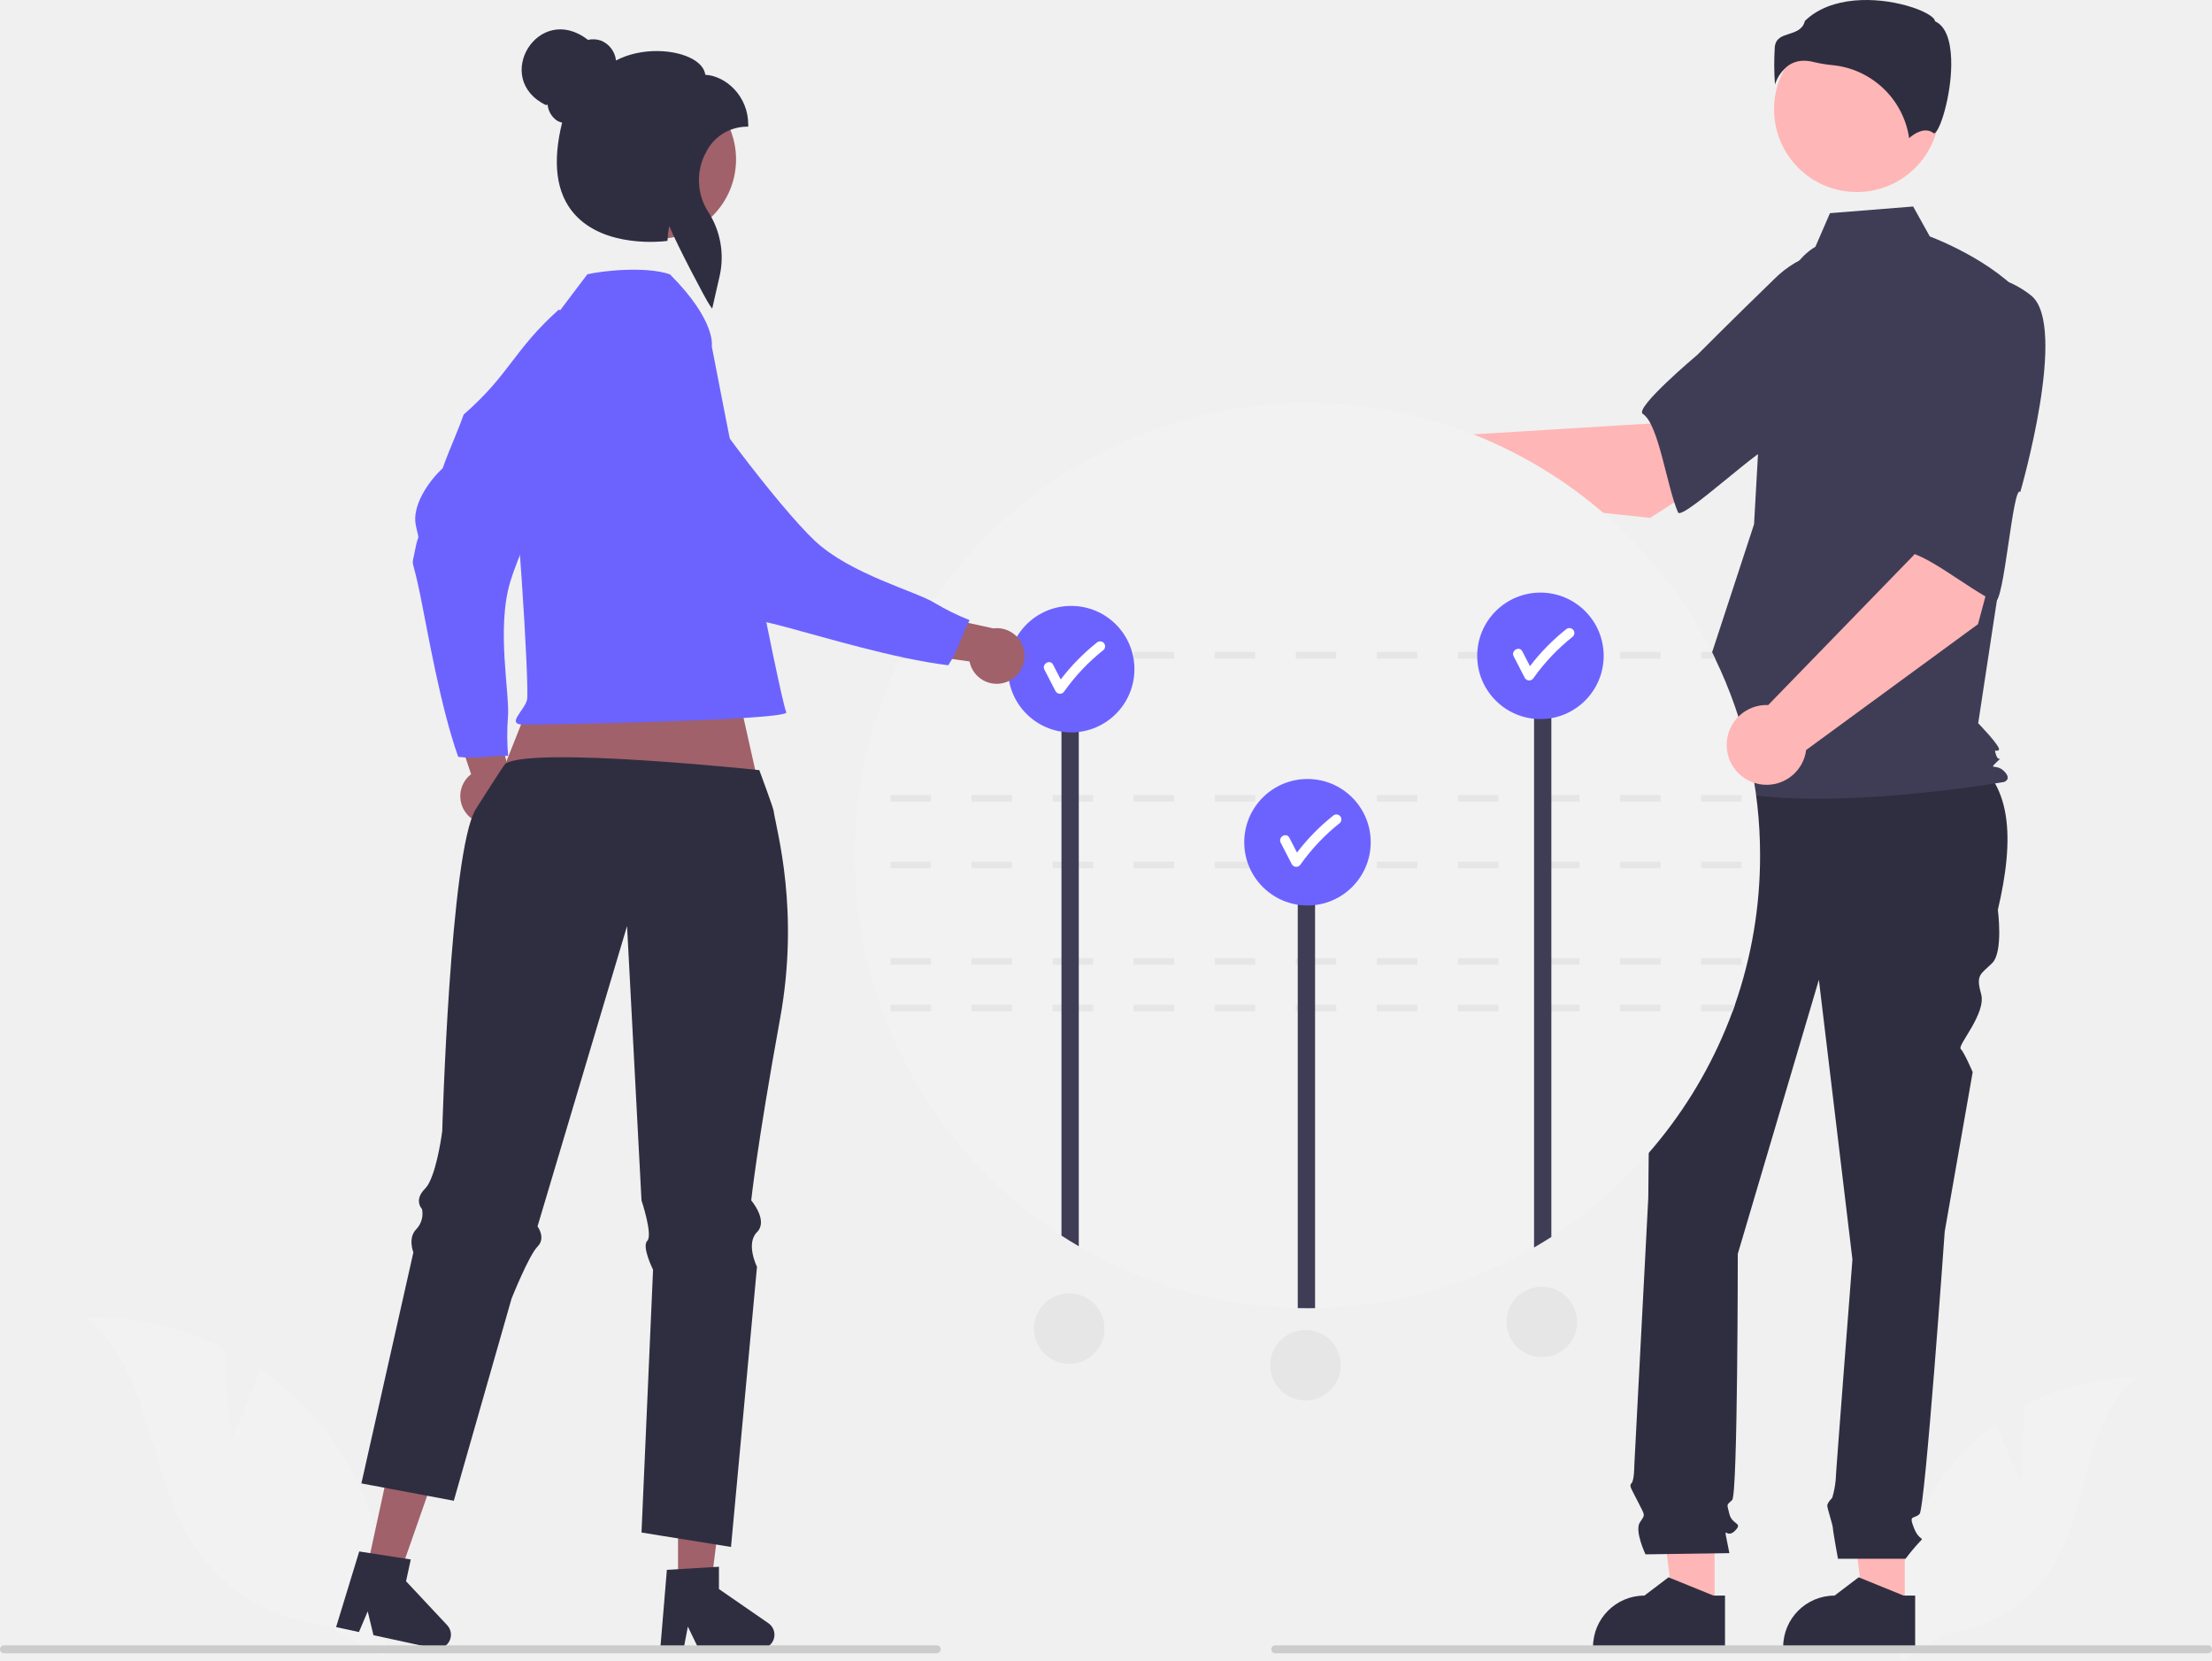
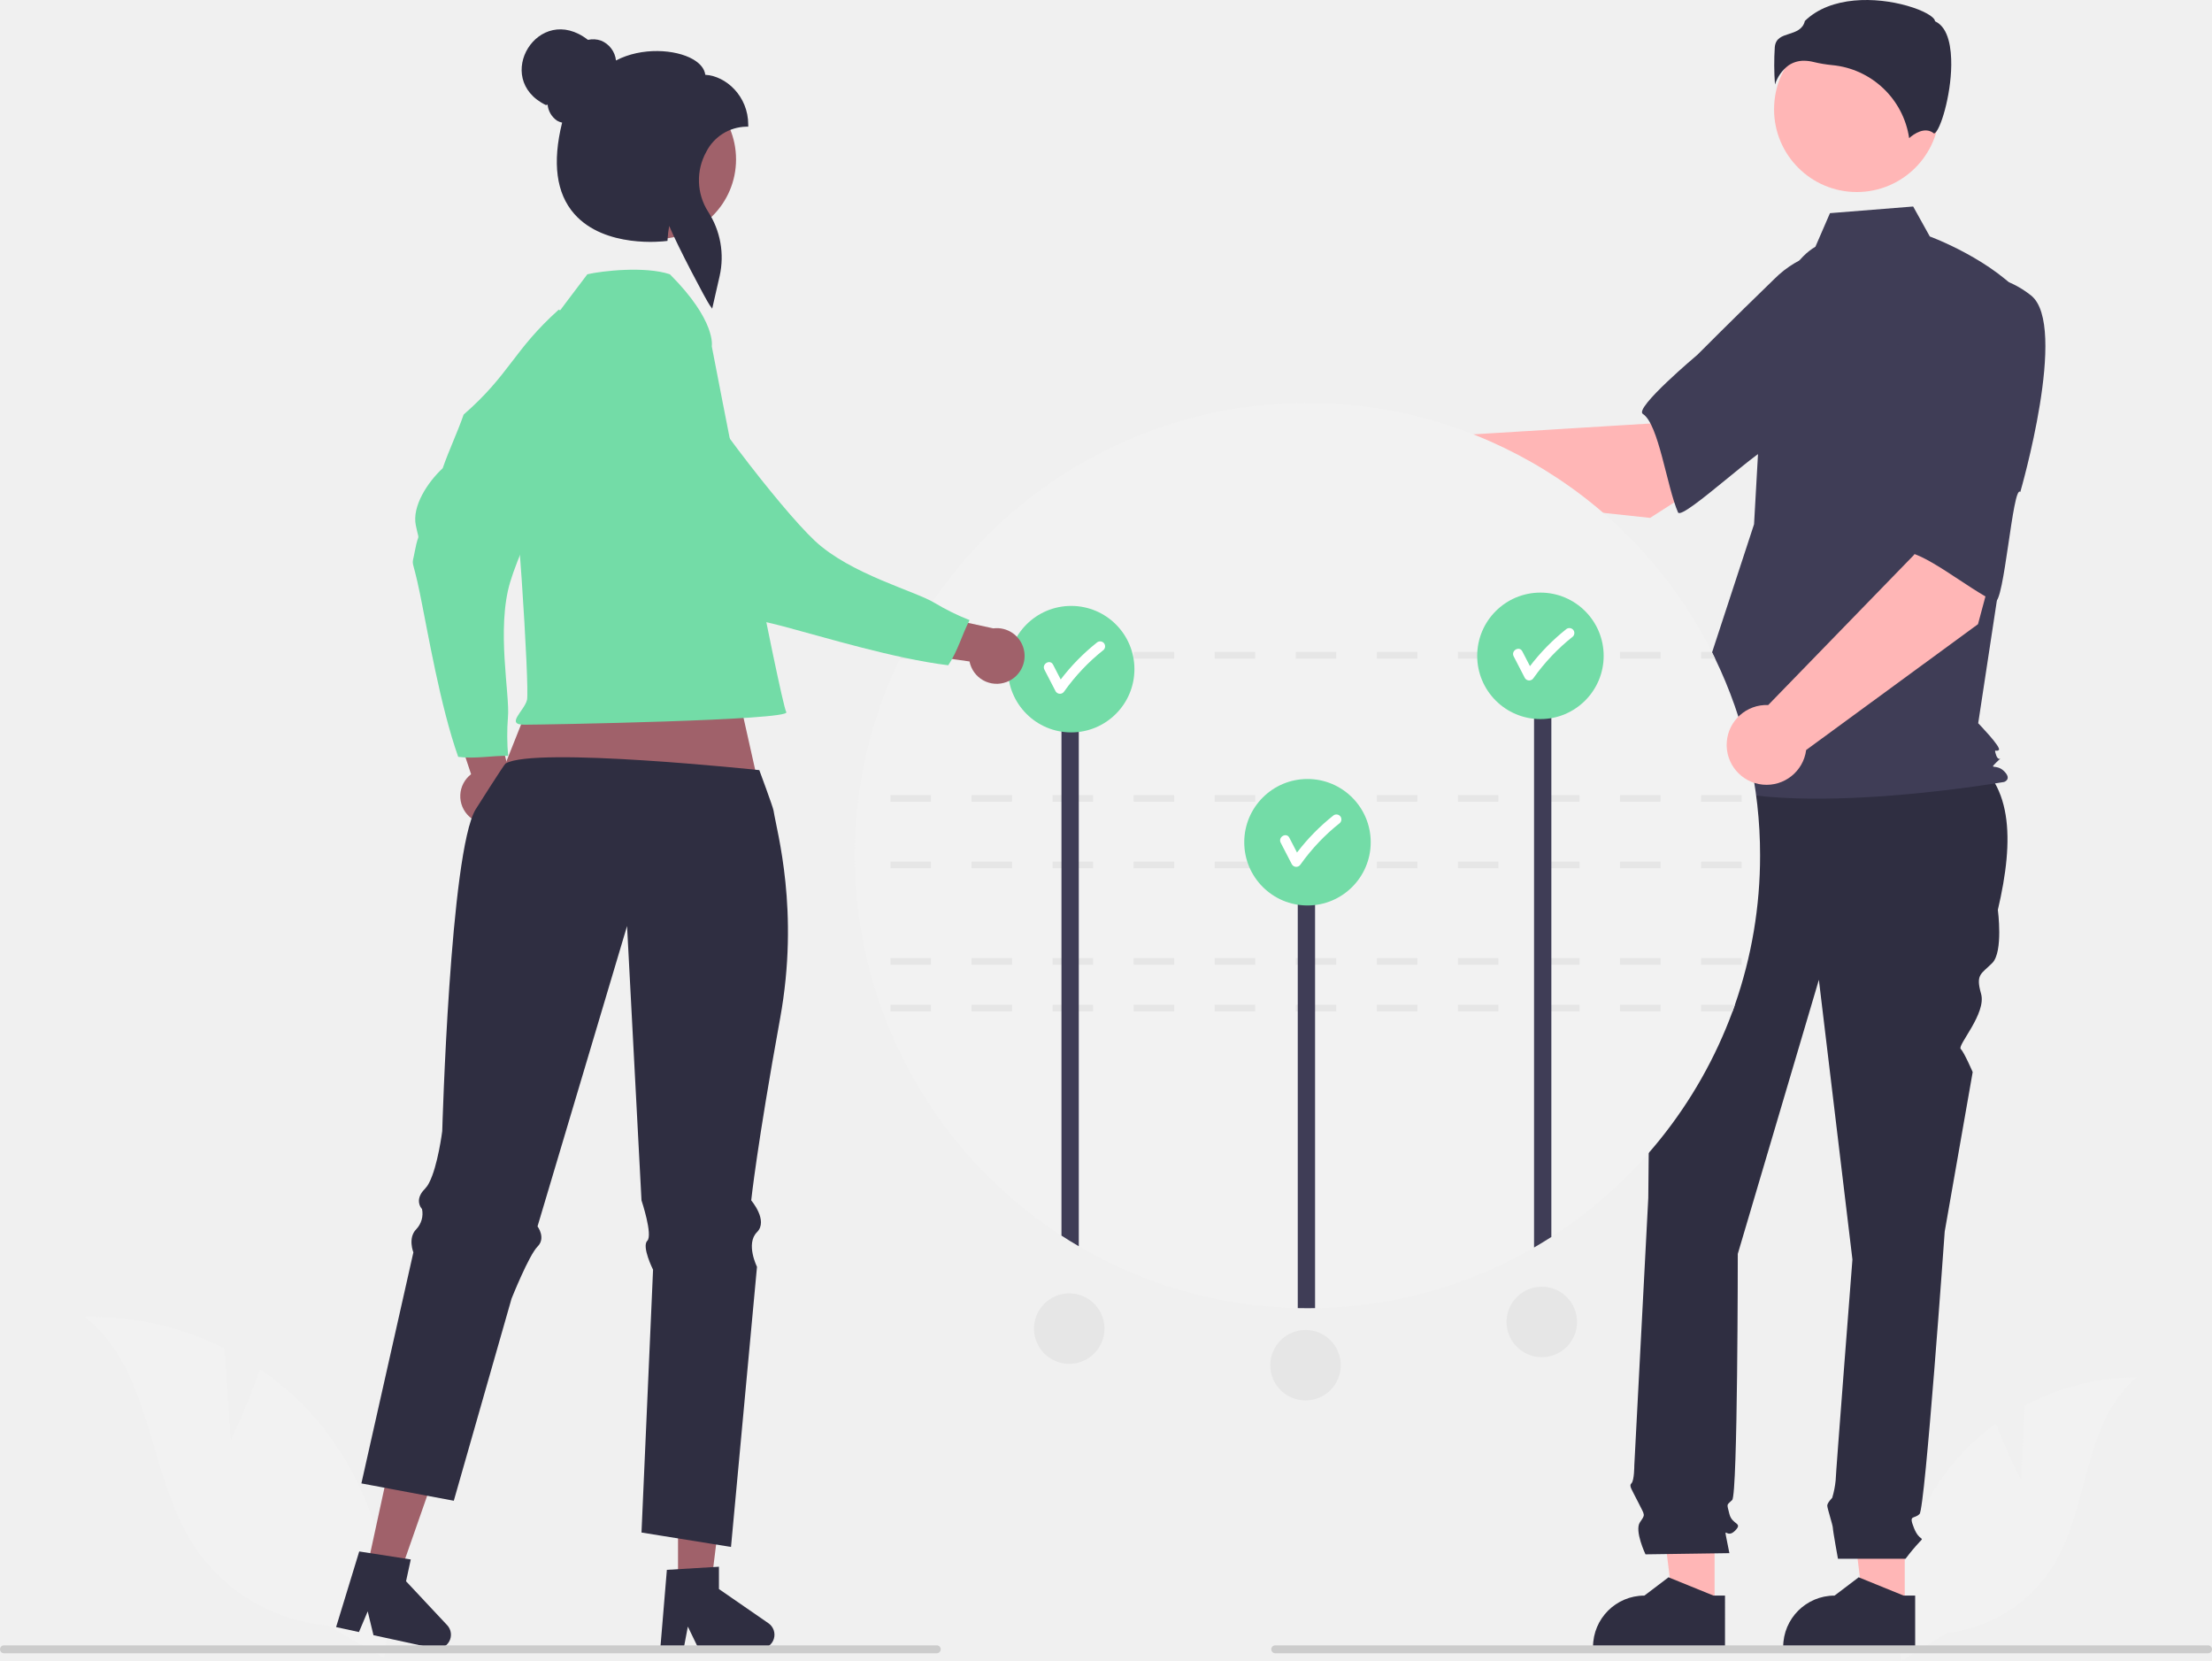
<svg xmlns="http://www.w3.org/2000/svg" data-name="Layer 1" width="664.67" height="498.947" viewBox="0 0 664.67 498.947">
  <path d="M875.004,645.309l.998-22.434a72.455,72.455,0,0,1,33.796-8.555c-16.231,13.27-14.203,38.851-25.208,56.697a43.582,43.582,0,0,1-31.959,20.14l-13.583,8.316a73.03,73.03,0,0,1,15.393-59.179,70.542,70.542,0,0,1,12.964-12.046C870.658,636.826,875.004,645.309,875.004,645.309Z" transform="translate(-267.665 -200.5267)" fill="#f2f2f2" />
  <path d="M408.677,445.865a8.311,8.311,0,0,1,.543-12.733l-9.306-28.031,14.822,3.982,6.564,26.008a8.356,8.356,0,0,1-12.624,10.773Z" transform="translate(-267.665 -200.5267)" fill="#a0616a" />
-   <path d="M435.541,293.569c2.459,1.41,17.011-2.084,19.853-1.09-1.569,9.572,6.952,5.98-2.301,18.55S425.205,361.287,420.972,375.373s-.043,33.936-.677,40.612a69.277,69.277,0,0,0,.057,11.62c-4.999-.063-9.926.974-15.003.312-5.414-15.321-9.055-37.128-11.527-49.18s-2.562-6.955-1.429-12.982,1.408-1.647.217-7.413,3.626-13.009,8.076-17.139c1.919-5.519,4.399-10.665,6.298-16.127C420.906,312.931,421.821,305.916,435.541,293.569Z" transform="translate(-267.665 -200.5267)" fill="#6c63ff" />
+   <path d="M435.541,293.569c2.459,1.41,17.011-2.084,19.853-1.09-1.569,9.572,6.952,5.98-2.301,18.55S425.205,361.287,420.972,375.373s-.043,33.936-.677,40.612a69.277,69.277,0,0,0,.057,11.62c-4.999-.063-9.926.974-15.003.312-5.414-15.321-9.055-37.128-11.527-49.18s-2.562-6.955-1.429-12.982,1.408-1.647.217-7.413,3.626-13.009,8.076-17.139c1.919-5.519,4.399-10.665,6.298-16.127C420.906,312.931,421.821,305.916,435.541,293.569Z" transform="translate(-267.665 -200.5267)" fill="#73dca7" />
  <polygon points="572.34 483.401 560.041 483.401 554.19 435.961 572.343 435.961 572.34 483.401" fill="#ffb6b6" />
  <path d="M843.142,695.85l-39.658-.001v-.502a15.437,15.437,0,0,1,15.436-15.436h.001l7.244-5.496,13.516,5.497,3.462 0Z" transform="translate(-267.665 -200.5267)" fill="#2f2e41" />
  <polygon points="515.2 483.401 502.901 483.401 497.05 435.961 515.202 435.961 515.2 483.401" fill="#ffb6b6" />
  <path d="M786.002,695.85l-39.658-.001v-.502a15.437,15.437,0,0,1,15.436-15.436h.001l7.244-5.496,13.516,5.497,3.462 0Z" transform="translate(-267.665 -200.5267)" fill="#2f2e41" />
  <path d="M777.541,424.569l80,2c15.194,8.252,15.424,26.114,10.446,47.32,0,0,1.681,12.604-1.681,15.966s-5.042,3.361-3.361,9.243-7.199,15.489-6.12,16.568,3.599,6.961,3.599,6.961l-8.403,47.897s-5.882,83.19-7.563,84.87-3.361,0-1.681,4.201,3.361,2.521,1.681,4.201a61.888,61.888,0,0,0-4.201,5.042h-20.316s-1.532-8.403-1.532-9.243-1.681-5.882-1.681-6.722,1.485-2.326,1.485-2.326a27.645,27.645,0,0,0,1.035-5.237c0-1.681,5.042-66.384,5.042-66.384L814.208,494.897l-24.369,82.349s0,72.266-1.681,73.946-1.681.84-.84,4.201,4.201,2.521,1.681,5.042-3.361-1.681-2.521,2.521l.84,4.201-25.209.361s-3.361-7.083-1.681-9.604,1.58-1.833-.471-5.958-2.891-4.966-2.05-5.806.84-5.31.84-5.31l4.201-80.401s.84-84.87.84-87.391a8.382,8.382,0,0,0-.698-3.78v-3.422l3.219-12.125Z" transform="translate(-267.665 -200.5267)" fill="#2f2e41" />
  <circle cx="557.934" cy="32.839" r="24.856" fill="#ffb6b6" />
  <path d="M813.17,274.65c-5.355,3.184-8.558,9.033-10.397,14.985a142.008,142.008,0,0,0-6.102,33.929l-1.942,34.475-24.055,73.408c20.847,17.64,99.209,4.009,99.209,4.009s2.405-.802,0-3.207-4.747-.274-2.342-2.68.747.274-.055-2.131,0-.802.802-1.604-6.207-8.018-6.207-8.018l6.415-42.137,8.018-84.993c-9.622-12.027-28.973-19.117-28.973-19.117l-5-9-25,2Z" transform="translate(-267.665 -200.5267)" fill="#3f3d56" />
  <path d="M809.761,218.778a11.746,11.746,0,0,1,2.85.374,40.565,40.565,0,0,0,5.579.936,25.852,25.852,0,0,1,23.148,21.928c1.444-1.259,4.731-3.576,7.425-1.423h0c.041.034.065.052.16.007,1.789-.849,4.965-11.295,5.061-20.493.051-4.882-.718-11.116-4.666-13.09l-.208-.104-.055-.226c-.264-1.098-3.211-2.973-8.333-4.432-9.309-2.651-22.91-3.035-30.724,4.566-.591,2.562-2.789,3.265-4.732,3.886-2.152.688-4.01,1.282-4.303,3.921a80.91,80.91,0,0,0,.053,11.279,11.519,11.519,0,0,1,4.092-5.749A8.111,8.111,0,0,1,809.761,218.778Z" transform="translate(-267.665 -200.5267)" fill="#2f2e41" />
  <path d="M763.496,356.121l40.603-26.003-20.451-27.185-20.194,24.84-62.919,3.859a11.991,11.991,0,1,0-.671,17.671Z" transform="translate(-267.665 -200.5267)" fill="#ffb6b6" />
  <path d="M841.784,293.822c2.357,14.262-42.146,41.495-42.146,41.495-.001-3.347-26.562,21.924-27.761,19.147-3.407-7.89-5.803-26.579-10.564-29.57-2.723-1.711,16.399-17.781,16.399-17.781s10.01-10.084,23.145-22.803a30.644,30.644,0,0,1,28.382-8.296S839.428,279.56,841.784,293.822Z" transform="translate(-267.665 -200.5267)" fill="#3f3d56" />
  <path d="M796.541,457.569a135.772,135.772,0,0,1-7.56,44.83c-.23.67-.47,1.33-.71,2a136.481,136.481,0,0,1-54.45,67.76c-1.71,1.1-3.44,2.15-5.2,3.17a135.219,135.219,0,0,1-65.8,18.22c-.76.01-1.52.02-2.28.02-.98,0-1.95-.01-2.92-.03a135.362,135.362,0,0,1-65.8-18.58q-2.64-1.545-5.2-3.21a136.127,136.127,0,0,1-48.57-173.35c.32-.67.65-1.33.99-2a136.054,136.054,0,0,1,243,0c.34.67.67,1.33.99,2A135.416,135.416,0,0,1,796.541,457.569Z" transform="translate(-267.665 -200.5267)" fill="#f2f2f2" style="isolation:isolate" />
  <path d="M754.461,502.399v2h12.18v-2Zm-24.36,0v2h12.18v-2Zm-24.36,0v2h12.18v-2Zm-24.36,0v2h12.18v-2Zm-24.36,0v2h12.18v-2Zm-24.36,0v2h12.18v-2Zm-24.36,0v2h12.18v-2Zm-24.35,0v2h12.17v-2Zm-24.36,0v2h12.18v-2Zm-24.36,0v2h12.18v-2Zm253.75,0h-10.16v2h9.45Z" transform="translate(-267.665 -200.5267)" fill="#e6e6e6" />
  <path d="M778.821,488.399v2h12.18v-2Zm-24.36,0v2h12.18v-2Zm-24.36,0v2h12.18v-2Zm-24.36,0v2h12.18v-2Zm-24.36,0v2h12.18v-2Zm-24.36,0v2h12.18v-2Zm-24.36,0v2h12.18v-2Zm-24.36,0v2h12.18v-2Zm-24.35,0v2h12.17v-2Zm-24.36,0v2h12.18v-2Zm-24.36,0v2h12.18v-2Z" transform="translate(-267.665 -200.5267)" fill="#e6e6e6" />
  <path d="M778.821,459.399v2h12.18v-2Zm-24.36,0v2h12.18v-2Zm-24.36,0v2h12.18v-2Zm-24.36,0v2h12.18v-2Zm-24.36,0v2h12.18v-2Zm-24.36,0v2h12.18v-2Zm-24.36,0v2h12.18v-2Zm-24.36,0v2h12.18v-2Zm-24.35,0v2h12.17v-2Zm-24.36,0v2h12.18v-2Zm-24.36,0v2h12.18v-2Z" transform="translate(-267.665 -200.5267)" fill="#e6e6e6" />
  <path d="M778.821,439.399v2h12.18v-2Zm-24.36,0v2h12.18v-2Zm-24.36,0v2h12.18v-2Zm-24.36,0v2h12.18v-2Zm-24.36,0v2h12.18v-2Zm-24.36,0v2h12.18v-2Zm-24.36,0v2h12.18v-2Zm-24.36,0v2h12.18v-2Zm-24.35,0v2h12.17v-2Zm-24.36,0v2h12.18v-2Zm-24.36,0v2h12.18v-2Z" transform="translate(-267.665 -200.5267)" fill="#e6e6e6" />
  <path d="M782.041,396.399h-3.22v2h4.21C782.711,397.729,782.381,397.069,782.041,396.399Zm-27.58,0v2h12.18v-2Zm-24.36,0v2h12.18v-2Zm-24.36,0v2h12.18v-2Zm-24.36,0v2h12.18v-2Zm-24.36,0v2h12.18v-2Zm-24.36,0v2h12.18v-2Zm-24.36,0v2h12.18v-2Zm-24.35,0v2h12.17v-2Zm-24.36,0v2h12.18v-2Zm-20.55,0c-.34.67-.67,1.33-.99,2h9.36v-2Z" transform="translate(-267.665 -200.5267)" fill="#e6e6e6" />
  <path d="M733.821,403.139v169.02c-1.71,1.1-3.44,2.15-5.2,3.17v-172.19Z" transform="translate(-267.665 -200.5267)" fill="#3f3d56" />
  <path d="M662.821,459.139v134.41c-.76.01-1.52.02-2.28.02-.98,0-1.95-.01-2.92-.03v-134.4Z" transform="translate(-267.665 -200.5267)" fill="#3f3d56" />
  <path d="M591.821,403.139v171.82q-2.64-1.545-5.2-3.21v-168.61Z" transform="translate(-267.665 -200.5267)" fill="#3f3d56" />
  <path d="M337.019,633.188,335.035,605.599a89.244,89.244,0,0,0-41.899-9.396c20.432,15.793,18.795,47.358,32.945,68.96A53.681,53.681,0,0,0,366.109,688.884L383.113,698.667a89.952,89.952,0,0,0-20.944-72.346,86.888,86.888,0,0,0-16.368-14.395C342.084,622.597,337.019,633.188,337.019,633.188Z" transform="translate(-267.665 -200.5267)" fill="#f2f2f2" />
-   <circle cx="462.876" cy="197.043" r="19" fill="#6c63ff" />
+   <circle cx="462.876" cy="197.043" r="19" fill="#73dca7" />
  <path d="M740.295,389.651a1.537,1.537,0,0,0-2.121,0,62.934,62.934,0,0,0-10.782,11.013q-1.152-2.23-2.305-4.459c-.887-1.716-3.476-.2-2.59,1.514q1.685,3.261,3.371,6.522a1.518,1.518,0,0,0,2.59,0,60.749,60.749,0,0,1,11.837-12.469A1.509,1.509,0,0,0,740.295,389.651Z" transform="translate(-267.665 -200.5267)" fill="#fff" />
-   <circle cx="392.876" cy="253.043" r="19" fill="#6c63ff" />
+   <circle cx="392.876" cy="253.043" r="19" fill="#73dca7" />
  <path d="M670.295,445.651a1.537,1.537,0,0,0-2.121,0,62.934,62.934,0,0,0-10.782,11.013q-1.152-2.23-2.305-4.459c-.887-1.716-3.476-.2-2.59,1.514q1.685,3.261,3.371,6.522a1.518,1.518,0,0,0,2.59,0,60.749,60.749,0,0,1,11.837-12.469A1.509,1.509,0,0,0,670.295,445.651Z" transform="translate(-267.665 -200.5267)" fill="#fff" />
-   <circle cx="321.876" cy="201.043" r="19" fill="#6c63ff" />
+   <circle cx="321.876" cy="201.043" r="19" fill="#73dca7" />
  <path d="M599.295,393.651a1.537,1.537,0,0,0-2.121,0,62.934,62.934,0,0,0-10.782,11.013q-1.152-2.23-2.305-4.459c-.887-1.716-3.476-.2-2.59,1.514q1.685,3.261,3.371,6.522a1.518,1.518,0,0,0,2.59,0,60.749,60.749,0,0,1,11.837-12.469A1.509,1.509,0,0,0,599.295,393.651Z" transform="translate(-267.665 -200.5267)" fill="#fff" />
  <path d="M862.019,388.058l12.508-46.565L841.102,335.165l1.797,31.962-43.918,45.221a11.991,11.991,0,1,0,11.403,13.516Z" transform="translate(-267.665 -200.5267)" fill="#ffb6b6" />
  <path d="M877.947,289.283c11.346,8.957-3.217,59.057-3.217,59.057-2.255-2.474-4.875,34.094-7.63,32.849-7.832-3.539-22.188-15.742-27.722-14.747-3.165.569.151-24.188.151-24.188s.61-14.195,1.756-32.444a30.644,30.644,0,0,1,15.397-25.245S866.601,280.326,877.947,289.283Z" transform="translate(-267.665 -200.5267)" fill="#3f3d56" />
  <polygon points="218.409 193.301 232.16 254.667 144.042 249.186 168.004 188.918 218.409 193.301" fill="#a0616a" />
  <polygon points="203.736 476.529 213.634 476.528 218.343 438.349 203.734 438.349 203.736 476.529" fill="#a0616a" />
  <path d="M468.049,672.173l15.647-.934v6.704l14.876,10.274a4.188,4.188,0,0,1-2.38,7.634h-18.629l-3.211-6.631-1.254,6.631h-7.024Z" transform="translate(-267.665 -200.5267)" fill="#2f2e41" />
  <polygon points="110.182 471.604 119.856 473.702 132.552 437.389 118.275 434.292 110.182 471.604" fill="#a0616a" />
  <path d="M375.607,666.648l15.49,2.405-1.421,6.552,12.36,13.194a4.188,4.188,0,0,1-3.944,6.956l-18.205-3.949-1.732-7.161-2.631,6.215-6.864-1.489Z" transform="translate(-267.665 -200.5267)" fill="#2f2e41" />
  <path d="M502.075,506.509c-6.947,38.178-8.683,54.662-8.683,54.662s5.21,6.074,1.737,9.547,0,10.411,0,10.411l-7.81,84.167-6.287-1.019-15.145-2.435-5.462-.883,3.473-78.956s-3.473-6.947-1.737-8.683c1.737-1.737-1.737-12.147-1.737-12.147l-4.337-82.43L429.182,568.982s2.61,3.473,0,6.074c-2.6,2.6-7.801,15.621-7.801,15.621l-15.999,55.982-1.358,4.754-8.344-1.562-9.081-1.708-1.669-.31-2.969-.563-1.911-.359-.65-.116-3.143-.592.951-4.22.495-2.222L391.237,579.644l.31-1.387.33-1.465s-1.737-4.337.863-6.947a6.78,6.78,0,0,0,1.737-6.074,2.369,2.369,0,0,1-.233-.291,3.602,3.602,0,0,1-.621-1.417c-.233-1.087-.029-2.61,1.727-4.366a7.408,7.408,0,0,0,1.232-1.766c2.639-4.997,3.968-15.582,3.968-15.582s2.348-83.837,10.032-96.644c.408-.669,8.565-13.521,8.992-13.783,8.674-5.2,76.25,1.983,76.25,1.983s4.093,10.996,4.277,12.14C501.102,450.479,507.964,474.123,502.075,506.509Z" transform="translate(-267.665 -200.5267)" fill="#2f2e41" />
-   <path d="M481.541,304.569s1.462-7.59-12.588-21.641c-7.439-2.48-20.327-1.034-24.795,0-20.663,27.275-16.963,22.462-22.342,37.701-1.395,3.952-2.092,7.748-1.472,10.848,2.48,12.398,6.505,76.037,5.678,79.343s-6.612,7.439-.827,7.439,80.395-1.306,78.742-3.786S481.541,304.569,481.541,304.569Z" transform="translate(-267.665 -200.5267)" fill="#6c63ff" />
+   <path d="M481.541,304.569s1.462-7.59-12.588-21.641c-7.439-2.48-20.327-1.034-24.795,0-20.663,27.275-16.963,22.462-22.342,37.701-1.395,3.952-2.092,7.748-1.472,10.848,2.48,12.398,6.505,76.037,5.678,79.343s-6.612,7.439-.827,7.439,80.395-1.306,78.742-3.786S481.541,304.569,481.541,304.569Z" transform="translate(-267.665 -200.5267)" fill="#73dca7" />
  <path d="M570.151,405.415a8.311,8.311,0,0,1-11.158-6.157L529.752,395.104,539.919,383.607l26.209,5.707a8.356,8.356,0,0,1,4.023,16.101Z" transform="translate(-267.665 -200.5267)" fill="#a0616a" />
-   <path d="M446.438,299.684c2.358-1.574,5.036-2.313,7.191-4.415,7.871,5.668,8.45-3.561,15.583,10.322s32.576,47.354,43.302,57.418,30.365,15.154,36.059,18.695a69.275,69.275,0,0,0,10.429,5.124c-2.283,4.448-3.549,9.321-6.404,13.572-16.129-1.976-37.275-8.43-49.167-11.585s-7.369-.804-12.259-4.503-.848-1.995-6.54-3.496-10.033-9.041-11.748-14.865c-4.087-4.176-7.59-8.689-11.633-12.822C456.578,335.256,451.38,317.467,446.438,299.684Z" transform="translate(-267.665 -200.5267)" fill="#6c63ff" />
+   <path d="M446.438,299.684c2.358-1.574,5.036-2.313,7.191-4.415,7.871,5.668,8.45-3.561,15.583,10.322s32.576,47.354,43.302,57.418,30.365,15.154,36.059,18.695a69.275,69.275,0,0,0,10.429,5.124c-2.283,4.448-3.549,9.321-6.404,13.572-16.129-1.976-37.275-8.43-49.167-11.585s-7.369-.804-12.259-4.503-.848-1.995-6.54-3.496-10.033-9.041-11.748-14.865c-4.087-4.176-7.59-8.689-11.633-12.822C456.578,335.256,451.38,317.467,446.438,299.684Z" transform="translate(-267.665 -200.5267)" fill="#73dca7" />
  <circle cx="197.237" cy="47.891" r="23.933" fill="#a0616a" />
  <path d="M480.892,292.165c-1.135-1.62-9.616-17.683-12.137-23.758a27.779,27.779,0,0,0-.49,3.987l-.025.499-.495.064c-.745.095-18.347,2.232-27.508-8.156-5.427-6.153-6.658-15.382-3.663-27.436a4.778,4.778,0,0,1-1.542-.594,6.623,6.623,0,0,1-2.823-4.811l-.507.136c-16.297-7.93-2.257-31.129,12.629-19.595a7.192,7.192,0,0,1,3.93.226,7.292,7.292,0,0,1,4.501,5.966c7.691-4.045,17.87-3.387,23.135-.352,2.204,1.271,3.47,2.872,3.695,4.658,6.218.347,12.906,6.404,12.906,14.986v.598h-.598a13.795,13.795,0,0,0-12.019,7.571,17.579,17.579,0,0,0,.54,17.937,25.291,25.291,0,0,1,3.49,19.337l-2.246,9.84Z" transform="translate(-267.665 -200.5267)" fill="#2f2e41" />
  <path d="M550.335,696.048a1.186,1.186,0,0,1-1.19,1.19H268.855a1.19,1.19,0,1,1,0-2.38h280.29A1.187,1.187,0,0,1,550.335,696.048Z" transform="translate(-267.665 -200.5267)" fill="#ccc" />
  <path d="M932.335,696.048a1.186,1.186,0,0,1-1.19,1.19H650.855a1.19,1.19,0,1,1,0-2.38h280.29A1.187,1.187,0,0,1,932.335,696.048Z" transform="translate(-267.665 -200.5267)" fill="#ccc" />
  <circle cx="321.286" cy="399.169" r="10.591" fill="#e6e6e6" />
  <circle cx="392.286" cy="410.169" r="10.591" fill="#e6e6e6" />
  <circle cx="463.286" cy="397.169" r="10.591" fill="#e6e6e6" />
</svg>
